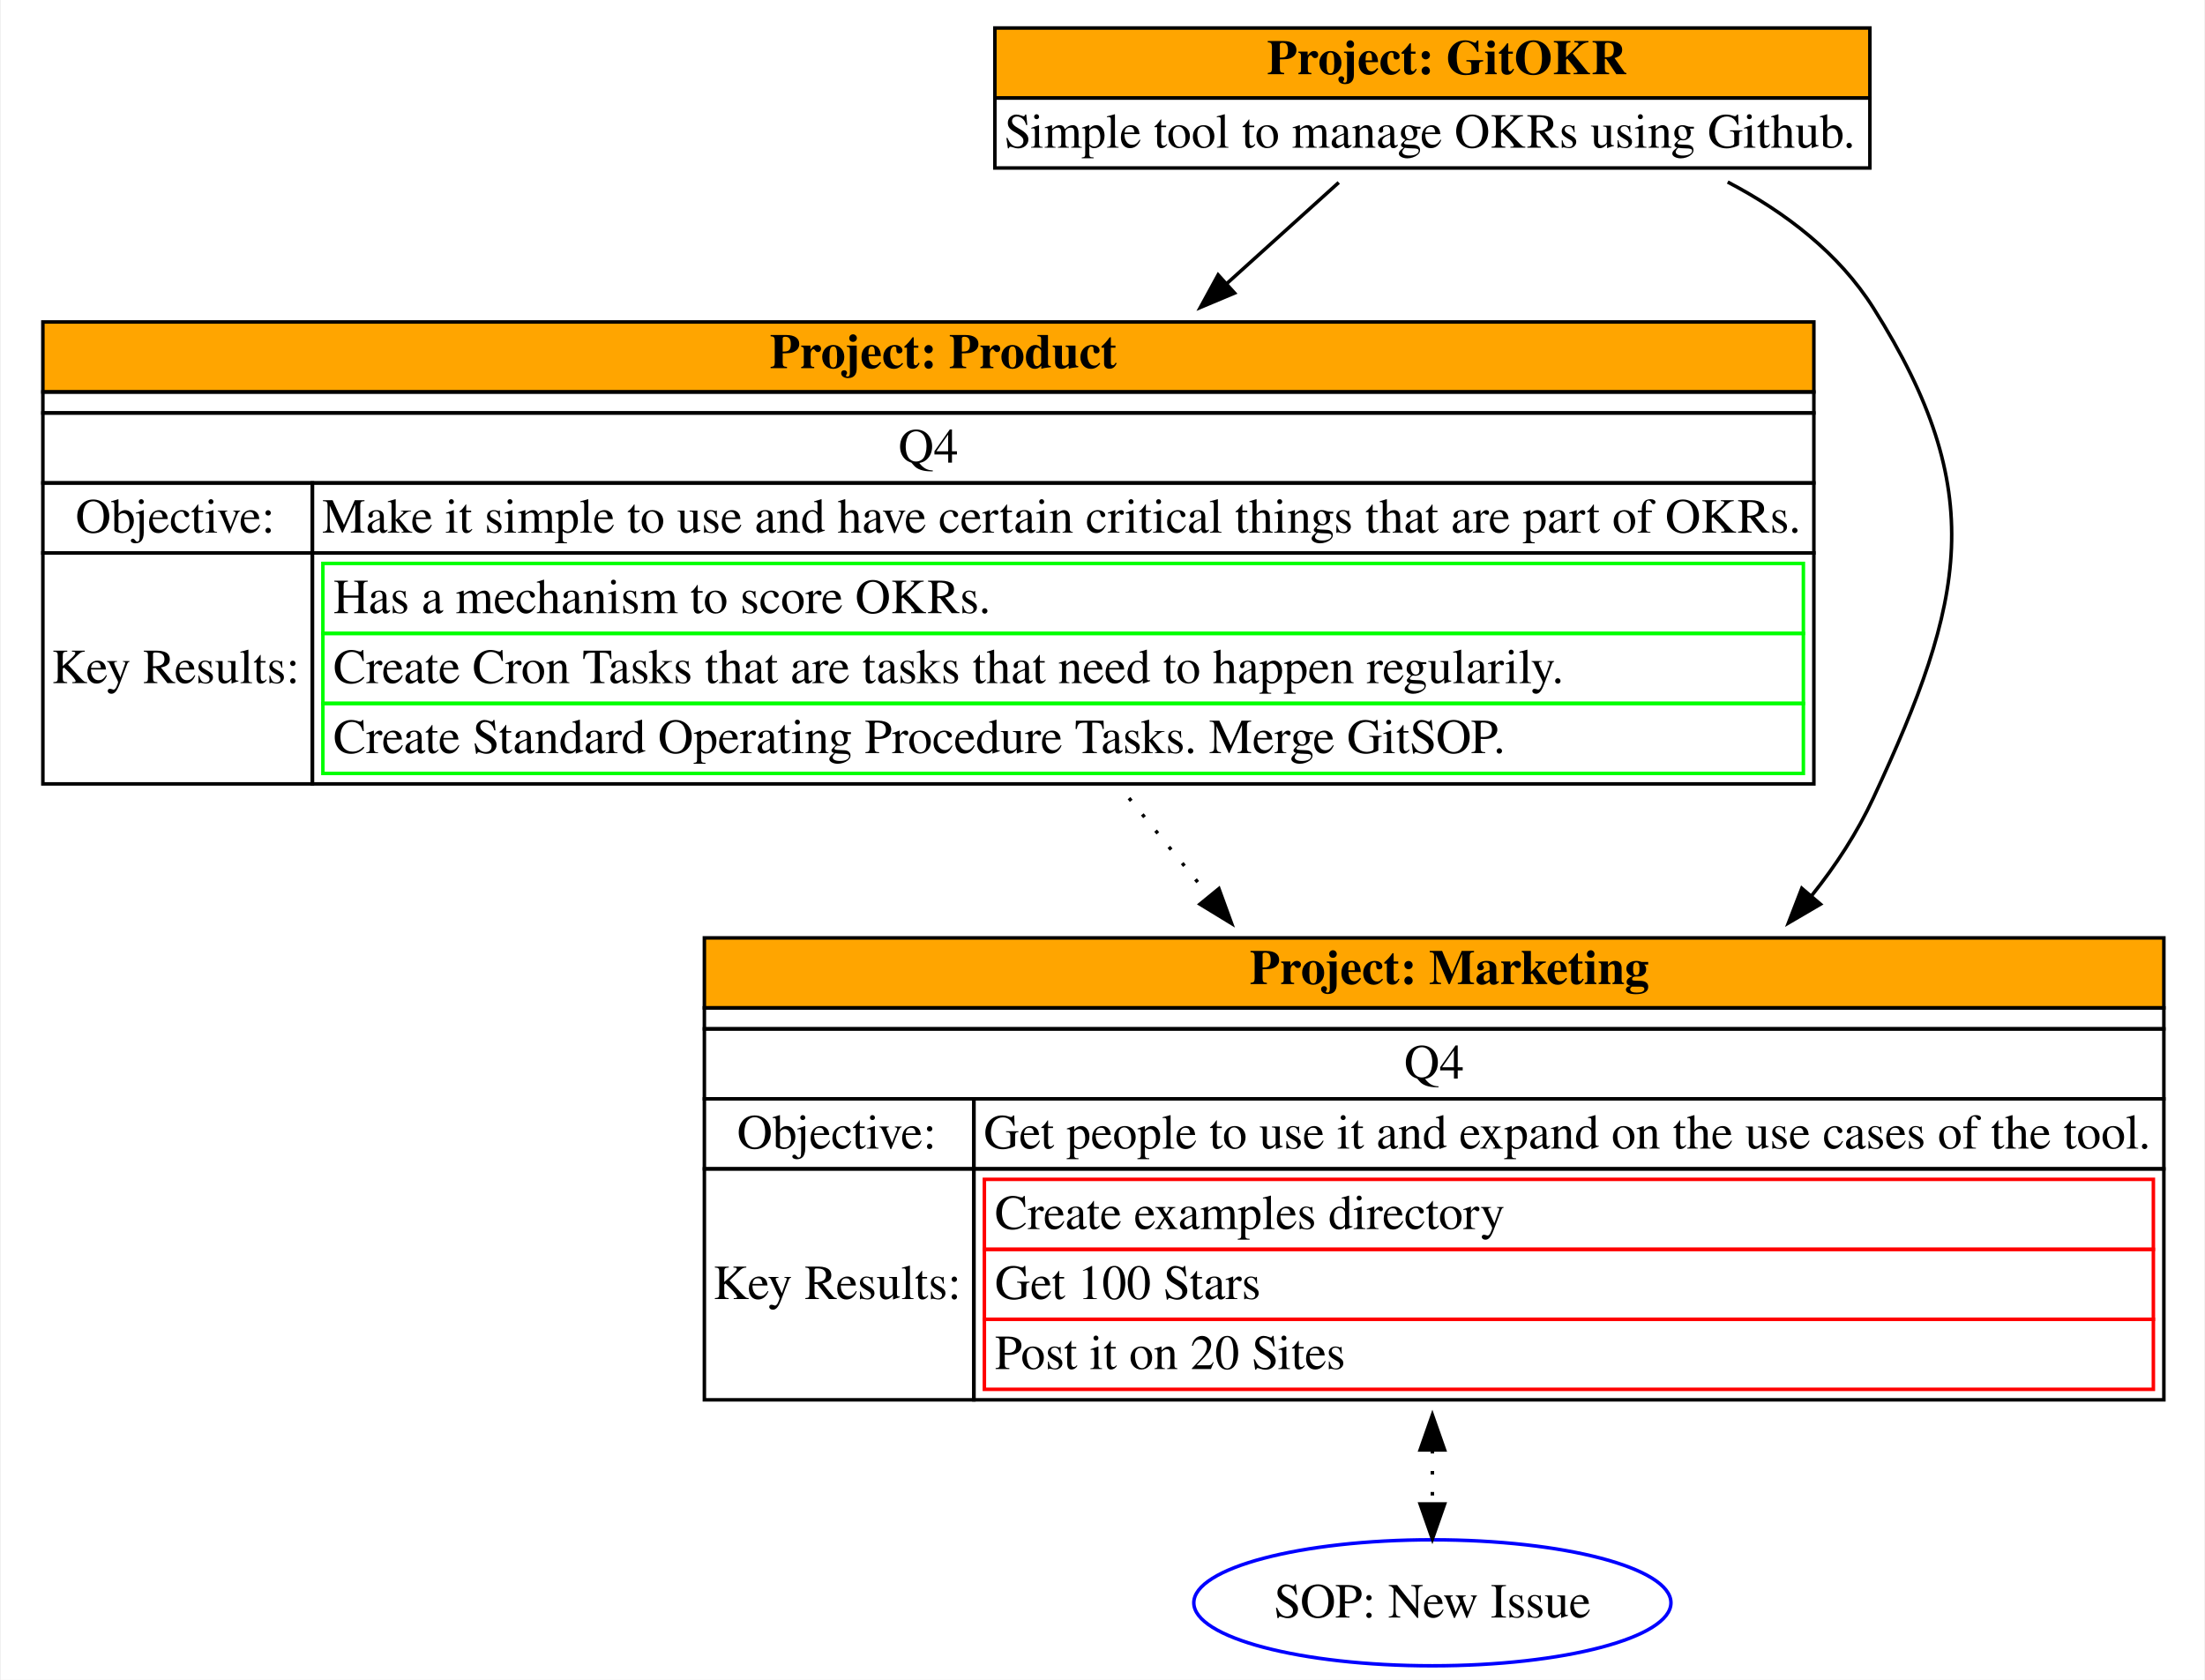
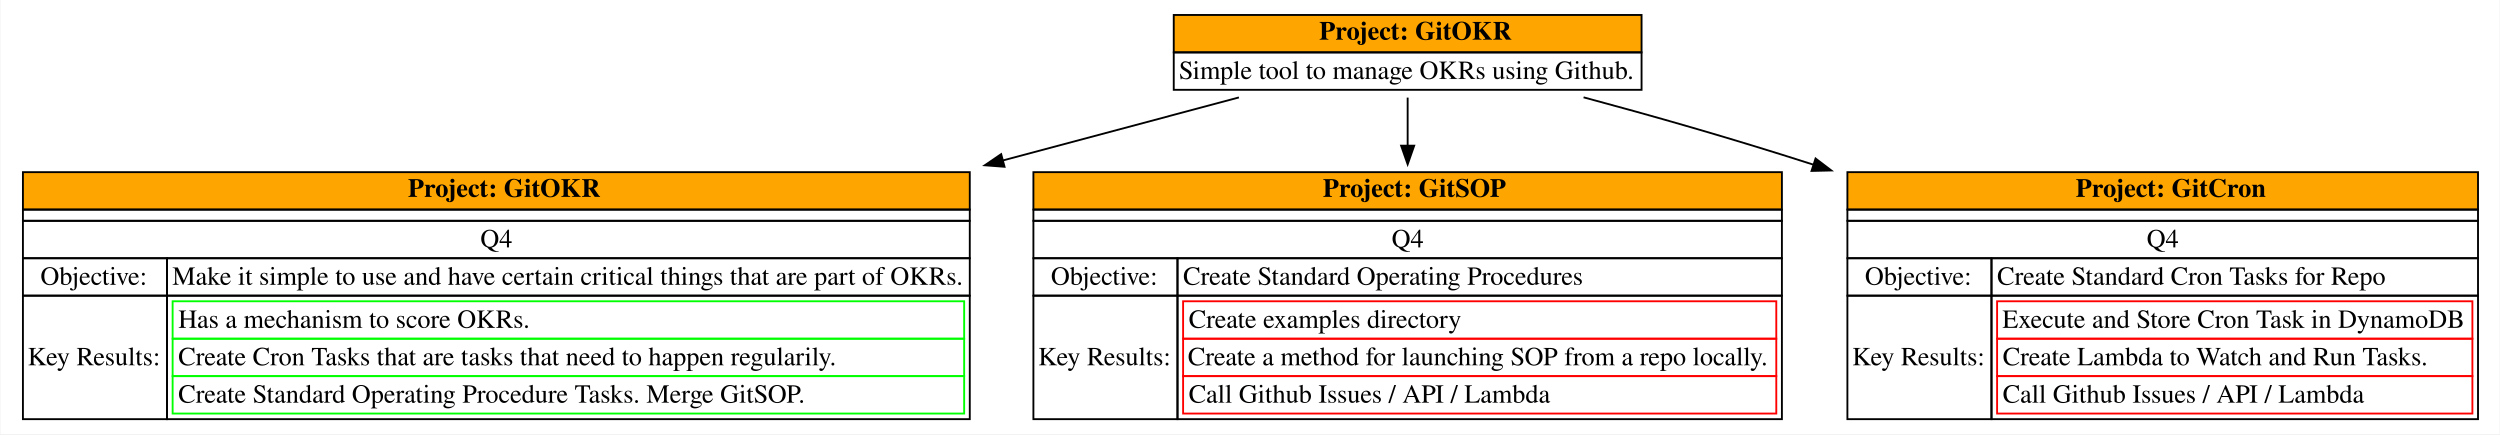
- <svg xmlns="http://www.w3.org/2000/svg" xmlns:xlink="http://www.w3.org/1999/xlink" width="630pt" height="480pt" viewBox="0.00 0.00 629.50 480.00">
-   <g id="graph0" class="graph" transform="scale(1 1) rotate(0) translate(4 476)">
-     <polygon fill="#ffffff" stroke="transparent" points="-4,4 -4,-476 625.5,-476 625.5,4 -4,4" />
+ <svg xmlns="http://www.w3.org/2000/svg" width="1336pt" height="232pt" viewBox="0.00 0.00 1335.50 232.00">
+   <g id="graph0" class="graph" transform="scale(1 1) rotate(0) translate(4 228)">
+     <polygon fill="#ffffff" stroke="transparent" points="-4,4 -4,-228 1331.5,-228 1331.5,4 -4,4" />
    <g id="node1" class="node">
-       <polygon fill="#ffa500" stroke="transparent" points="280,-448 280,-468 530,-468 530,-448 280,-448" />
-       <polygon fill="none" stroke="#000000" points="280,-448 280,-468 530,-468 530,-448 280,-448" />
-       <text text-anchor="start" x="357.753" y="-454.8" font-family="Times,serif" font-weight="bold" font-size="14.00" fill="#000000">Project: GitOKR</text>
-       <polygon fill="none" stroke="#000000" points="280,-428 280,-448 530,-448 530,-428 280,-428" />
-       <text text-anchor="start" x="282.698" y="-433.8" font-family="Times,serif" font-size="14.00" fill="#000000">Simple tool to manage OKRs using Github.</text>
+       <polygon fill="#ffa500" stroke="transparent" points="623,-200 623,-220 873,-220 873,-200 623,-200" />
+       <polygon fill="none" stroke="#000000" points="623,-200 623,-220 873,-220 873,-200 623,-200" />
+       <text text-anchor="start" x="700.753" y="-206.8" font-family="Times,serif" font-weight="bold" font-size="14.00" fill="#000000">Project: GitOKR</text>
+       <polygon fill="none" stroke="#000000" points="623,-180 623,-200 873,-200 873,-180 623,-180" />
+       <text text-anchor="start" x="625.698" y="-185.8" font-family="Times,serif" font-size="14.00" fill="#000000">Simple tool to manage OKRs using Github.</text>
    </g>
    <g id="node2" class="node">
-       <polygon fill="#ffa500" stroke="transparent" points="8,-364 8,-384 514,-384 514,-364 8,-364" />
-       <polygon fill="none" stroke="#000000" points="8,-364 8,-384 514,-384 514,-364 8,-364" />
-       <text text-anchor="start" x="215.702" y="-370.8" font-family="Times,serif" font-weight="bold" font-size="14.00" fill="#000000">Project: Product</text>
-       <polygon fill="none" stroke="#000000" points="8,-358 8,-364 514,-364 514,-358 8,-358" />
-       <polygon fill="none" stroke="#000000" points="8,-338 8,-358 514,-358 514,-338 8,-338" />
-       <text text-anchor="start" x="252.445" y="-343.8" font-family="Times,serif" font-size="14.00" fill="#000000">Q4</text>
-       <polygon fill="none" stroke="#000000" points="8,-318 8,-338 85,-338 85,-318 8,-318" />
-       <text text-anchor="start" x="17.345" y="-323.8" font-family="Times,serif" font-size="14.00" fill="#000000">Objective:</text>
-       <polygon fill="none" stroke="#000000" points="85,-318 85,-338 514,-338 514,-318 85,-318" />
-       <text text-anchor="start" x="87.815" y="-323.8" font-family="Times,serif" font-size="14.00" fill="#000000">Make it simple to use and have certain critical things that are part of OKRs.</text>
-       <polygon fill="none" stroke="#000000" points="8,-252 8,-318 85,-318 85,-252 8,-252" />
-       <text text-anchor="start" x="10.529" y="-280.8" font-family="Times,serif" font-size="14.00" fill="#000000">Key Results:</text>
-       <polygon fill="none" stroke="#000000" points="85,-252 85,-318 514,-318 514,-252 85,-252" />
-       <polygon fill="none" stroke="#00ff00" points="88,-295 88,-315 511,-315 511,-295 88,-295" />
-       <text text-anchor="start" x="91" y="-300.8" font-family="Times,serif" font-size="14.00" fill="#000000">Has a mechanism to score OKRs.</text>
-       <polygon fill="none" stroke="#00ff00" points="88,-275 88,-295 511,-295 511,-275 88,-275" />
-       <text text-anchor="start" x="91" y="-280.8" font-family="Times,serif" font-size="14.00" fill="#000000">Create Cron Tasks that are tasks that need to happen regularily.</text>
-       <polygon fill="none" stroke="#00ff00" points="88,-255 88,-275 511,-275 511,-255 88,-255" />
-       <text text-anchor="start" x="91" y="-260.8" font-family="Times,serif" font-size="14.00" fill="#000000">Create Standard Operating Procedure Tasks. Merge GitSOP.</text>
+       <polygon fill="#ffa500" stroke="transparent" points="8,-116 8,-136 514,-136 514,-116 8,-116" />
+       <polygon fill="none" stroke="#000000" points="8,-116 8,-136 514,-136 514,-116 8,-116" />
+       <text text-anchor="start" x="213.753" y="-122.8" font-family="Times,serif" font-weight="bold" font-size="14.00" fill="#000000">Project: GitOKR</text>
+       <polygon fill="none" stroke="#000000" points="8,-110 8,-116 514,-116 514,-110 8,-110" />
+       <polygon fill="none" stroke="#000000" points="8,-90 8,-110 514,-110 514,-90 8,-90" />
+       <text text-anchor="start" x="252.445" y="-95.8" font-family="Times,serif" font-size="14.00" fill="#000000">Q4</text>
+       <polygon fill="none" stroke="#000000" points="8,-70 8,-90 85,-90 85,-70 8,-70" />
+       <text text-anchor="start" x="17.345" y="-75.8" font-family="Times,serif" font-size="14.00" fill="#000000">Objective:</text>
+       <polygon fill="none" stroke="#000000" points="85,-70 85,-90 514,-90 514,-70 85,-70" />
+       <text text-anchor="start" x="87.815" y="-75.8" font-family="Times,serif" font-size="14.00" fill="#000000">Make it simple to use and have certain critical things that are part of OKRs.</text>
+       <polygon fill="none" stroke="#000000" points="8,-4 8,-70 85,-70 85,-4 8,-4" />
+       <text text-anchor="start" x="10.529" y="-32.8" font-family="Times,serif" font-size="14.00" fill="#000000">Key Results:</text>
+       <polygon fill="none" stroke="#000000" points="85,-4 85,-70 514,-70 514,-4 85,-4" />
+       <polygon fill="none" stroke="#00ff00" points="88,-47 88,-67 511,-67 511,-47 88,-47" />
+       <text text-anchor="start" x="91" y="-52.8" font-family="Times,serif" font-size="14.00" fill="#000000">Has a mechanism to score OKRs.</text>
+       <polygon fill="none" stroke="#00ff00" points="88,-27 88,-47 511,-47 511,-27 88,-27" />
+       <text text-anchor="start" x="91" y="-32.8" font-family="Times,serif" font-size="14.00" fill="#000000">Create Cron Tasks that are tasks that need to happen regularily.</text>
+       <polygon fill="none" stroke="#00ff00" points="88,-7 88,-27 511,-27 511,-7 88,-7" />
+       <text text-anchor="start" x="91" y="-12.8" font-family="Times,serif" font-size="14.00" fill="#000000">Create Standard Operating Procedure Tasks. Merge GitSOP.</text>
    </g>
    <g id="edge1" class="edge">
-       <path fill="none" stroke="#000000" d="M378.252,-423.853C368.911,-415.42 357.862,-405.445 346.34,-395.043" />
-       <polygon fill="#000000" stroke="#000000" points="348.481,-392.261 338.713,-388.158 343.79,-397.457 348.481,-392.261" />
+       <path fill="none" stroke="#000000" d="M657.825,-175.929C621.374,-166.198 577.195,-154.405 531.734,-142.27" />
+       <polygon fill="#000000" stroke="#000000" points="532.58,-138.873 522.016,-139.676 530.775,-145.637 532.58,-138.873" />
    </g>
    <g id="node3" class="node">
-       <polygon fill="#ffa500" stroke="transparent" points="197,-188 197,-208 614,-208 614,-188 197,-188" />
-       <polygon fill="none" stroke="#000000" points="197,-188 197,-208 614,-208 614,-188 197,-188" />
-       <text text-anchor="start" x="352.819" y="-194.8" font-family="Times,serif" font-weight="bold" font-size="14.00" fill="#000000">Project: Marketing</text>
-       <polygon fill="none" stroke="#000000" points="197,-182 197,-188 614,-188 614,-182 197,-182" />
-       <polygon fill="none" stroke="#000000" points="197,-162 197,-182 614,-182 614,-162 197,-162" />
-       <text text-anchor="start" x="396.945" y="-167.8" font-family="Times,serif" font-size="14.00" fill="#000000">Q4</text>
-       <polygon fill="none" stroke="#000000" points="197,-142 197,-162 274,-162 274,-142 197,-142" />
-       <text text-anchor="start" x="206.345" y="-147.8" font-family="Times,serif" font-size="14.00" fill="#000000">Objective:</text>
-       <polygon fill="none" stroke="#000000" points="274,-142 274,-162 614,-162 614,-142 274,-142" />
-       <text text-anchor="start" x="276.824" y="-147.8" font-family="Times,serif" font-size="14.00" fill="#000000">Get people to use it and expand on the use cases of the tool.</text>
-       <polygon fill="none" stroke="#000000" points="197,-76 197,-142 274,-142 274,-76 197,-76" />
-       <text text-anchor="start" x="199.529" y="-104.8" font-family="Times,serif" font-size="14.00" fill="#000000">Key Results:</text>
-       <polygon fill="none" stroke="#000000" points="274,-76 274,-142 614,-142 614,-76 274,-76" />
-       <polygon fill="none" stroke="#ff0000" points="277,-119 277,-139 611,-139 611,-119 277,-119" />
-       <text text-anchor="start" x="280" y="-124.8" font-family="Times,serif" font-size="14.00" fill="#000000">Create examples directory</text>
-       <polygon fill="none" stroke="#ff0000" points="277,-99 277,-119 611,-119 611,-99 277,-99" />
-       <text text-anchor="start" x="280" y="-104.8" font-family="Times,serif" font-size="14.00" fill="#000000">Get 100 Stars</text>
-       <polygon fill="none" stroke="#ff0000" points="277,-79 277,-99 611,-99 611,-79 277,-79" />
-       <text text-anchor="start" x="280" y="-84.8" font-family="Times,serif" font-size="14.00" fill="#000000">Post it on 20 Sites</text>
+       <polygon fill="#ffa500" stroke="transparent" points="548,-116 548,-136 948,-136 948,-116 548,-116" />
+       <polygon fill="none" stroke="#000000" points="548,-116 548,-136 948,-136 948,-116 548,-116" />
+       <text text-anchor="start" x="702.691" y="-122.8" font-family="Times,serif" font-weight="bold" font-size="14.00" fill="#000000">Project: GitSOP</text>
+       <polygon fill="none" stroke="#000000" points="548,-110 548,-116 948,-116 948,-110 548,-110" />
+       <polygon fill="none" stroke="#000000" points="548,-90 548,-110 948,-110 948,-90 548,-90" />
+       <text text-anchor="start" x="739.445" y="-95.8" font-family="Times,serif" font-size="14.00" fill="#000000">Q4</text>
+       <polygon fill="none" stroke="#000000" points="548,-70 548,-90 625,-90 625,-70 548,-70" />
+       <text text-anchor="start" x="557.345" y="-75.8" font-family="Times,serif" font-size="14.00" fill="#000000">Objective:</text>
+       <polygon fill="none" stroke="#000000" points="625,-70 625,-90 948,-90 948,-70 625,-70" />
+       <text text-anchor="start" x="628" y="-75.8" font-family="Times,serif" font-size="14.00" fill="#000000">Create Standard Operating Procedures</text>
+       <polygon fill="none" stroke="#000000" points="548,-4 548,-70 625,-70 625,-4 548,-4" />
+       <text text-anchor="start" x="550.529" y="-32.8" font-family="Times,serif" font-size="14.00" fill="#000000">Key Results:</text>
+       <polygon fill="none" stroke="#000000" points="625,-4 625,-70 948,-70 948,-4 625,-4" />
+       <polygon fill="none" stroke="#ff0000" points="628,-47 628,-67 945,-67 945,-47 628,-47" />
+       <text text-anchor="start" x="631" y="-52.8" font-family="Times,serif" font-size="14.00" fill="#000000">Create examples directory</text>
+       <polygon fill="none" stroke="#ff0000" points="628,-27 628,-47 945,-47 945,-27 628,-27" />
+       <text text-anchor="start" x="630.535" y="-32.8" font-family="Times,serif" font-size="14.00" fill="#000000">Create a method for launching SOP from a repo locally.</text>
+       <polygon fill="none" stroke="#ff0000" points="628,-7 628,-27 945,-27 945,-7 628,-7" />
+       <text text-anchor="start" x="631" y="-12.8" font-family="Times,serif" font-size="14.00" fill="#000000">Call Github Issues / API / Lambda</text>
+     </g>
+     <g id="edge2" class="edge">
+       <path fill="none" stroke="#000000" d="M748,-175.853C748,-168.303 748,-159.518 748,-150.297" />
+       <polygon fill="#000000" stroke="#000000" points="751.5,-150.158 748,-140.158 744.5,-150.158 751.5,-150.158" />
+     </g>
+     <g id="node4" class="node">
+       <polygon fill="#ffa500" stroke="transparent" points="983,-116 983,-136 1320,-136 1320,-116 983,-116" />
+       <polygon fill="none" stroke="#000000" points="983,-116 983,-136 1320,-136 1320,-116 983,-116" />
+       <text text-anchor="start" x="1105.033" y="-122.8" font-family="Times,serif" font-weight="bold" font-size="14.00" fill="#000000">Project: GitCron</text>
+       <polygon fill="none" stroke="#000000" points="983,-110 983,-116 1320,-116 1320,-110 983,-110" />
+       <polygon fill="none" stroke="#000000" points="983,-90 983,-110 1320,-110 1320,-90 983,-90" />
+       <text text-anchor="start" x="1142.945" y="-95.8" font-family="Times,serif" font-size="14.00" fill="#000000">Q4</text>
+       <polygon fill="none" stroke="#000000" points="983,-70 983,-90 1060,-90 1060,-70 983,-70" />
+       <text text-anchor="start" x="992.345" y="-75.8" font-family="Times,serif" font-size="14.00" fill="#000000">Objective:</text>
+       <polygon fill="none" stroke="#000000" points="1060,-70 1060,-90 1320,-90 1320,-70 1060,-70" />
+       <text text-anchor="start" x="1063" y="-75.8" font-family="Times,serif" font-size="14.00" fill="#000000">Create Standard Cron Tasks for Repo</text>
+       <polygon fill="none" stroke="#000000" points="983,-4 983,-70 1060,-70 1060,-4 983,-4" />
+       <text text-anchor="start" x="985.529" y="-32.8" font-family="Times,serif" font-size="14.00" fill="#000000">Key Results:</text>
+       <polygon fill="none" stroke="#000000" points="1060,-4 1060,-70 1320,-70 1320,-4 1060,-4" />
+       <polygon fill="none" stroke="#ff0000" points="1063,-47 1063,-67 1317,-67 1317,-47 1063,-47" />
+       <text text-anchor="start" x="1065.805" y="-52.8" font-family="Times,serif" font-size="14.00" fill="#000000">Execute and Store Cron Task in DynamoDB</text>
+       <polygon fill="none" stroke="#ff0000" points="1063,-27 1063,-47 1317,-47 1317,-27 1063,-27" />
+       <text text-anchor="start" x="1066" y="-32.8" font-family="Times,serif" font-size="14.00" fill="#000000">Create Lambda to Watch and Run Tasks.</text>
+       <polygon fill="none" stroke="#ff0000" points="1063,-7 1063,-27 1317,-27 1317,-7 1063,-7" />
+       <text text-anchor="start" x="1066" y="-12.8" font-family="Times,serif" font-size="14.00" fill="#000000">Call Github Issues / API / Lambda</text>
    </g>
    <g id="edge3" class="edge">
-       <path fill="none" stroke="#000000" d="M489.375,-423.987C505.872,-415.336 521.105,-403.672 531,-388 564.22,-335.388 557.26,-304.409 531,-248 526.381,-238.079 520.327,-228.755 513.369,-220.071" />
-       <polygon fill="#000000" stroke="#000000" points="515.885,-217.627 506.74,-212.277 510.553,-222.162 515.885,-217.627" />
-     </g>
-     <g id="edge2" class="edge">
-       <path fill="none" stroke="#000000" stroke-dasharray="1,5" d="M318.326,-247.934C325.863,-238.723 333.624,-229.237 341.259,-219.905" />
-       <polygon fill="#000000" stroke="#000000" points="344.012,-222.068 347.636,-212.112 338.594,-217.635 344.012,-222.068" />
-     </g>
-     <g id="node4" class="node">
-       <g id="a_node4">
-         <a xlink:href="https://github.com/abhiyerra/gitokr/issues/new?body=%23+Issue%3A+NAME%0A%0A%23%23+What+does+it+do%3F&amp;title=New+Issue" xlink:title="SOP: New Issue">
-           <ellipse fill="none" stroke="#0000ff" cx="405" cy="-18" rx="68.163" ry="18" />
-           <text text-anchor="middle" x="405" y="-13.8" font-family="Times,serif" font-size="14.00" fill="#000000">SOP: New Issue</text>
-         </a>
-       </g>
-     </g>
-     <g id="edge4" class="edge">
-       <path fill="none" stroke="#000000" stroke-dasharray="1,5" d="M405,-61.663C405,-56.362 405,-51.257 405,-46.525" />
-       <polygon fill="#000000" stroke="#000000" points="401.5,-61.667 405,-71.667 408.5,-61.667 401.5,-61.667" />
-       <polygon fill="#000000" stroke="#000000" points="408.5,-46.238 405,-36.238 401.5,-46.238 408.5,-46.238" />
+       <path fill="none" stroke="#000000" d="M842.011,-175.99C877.835,-166.361 919.143,-154.684 964.645,-140.06" />
+       <polygon fill="#000000" stroke="#000000" points="965.983,-143.306 974.418,-136.895 963.826,-136.647 965.983,-143.306" />
    </g>
  </g>
</svg>
